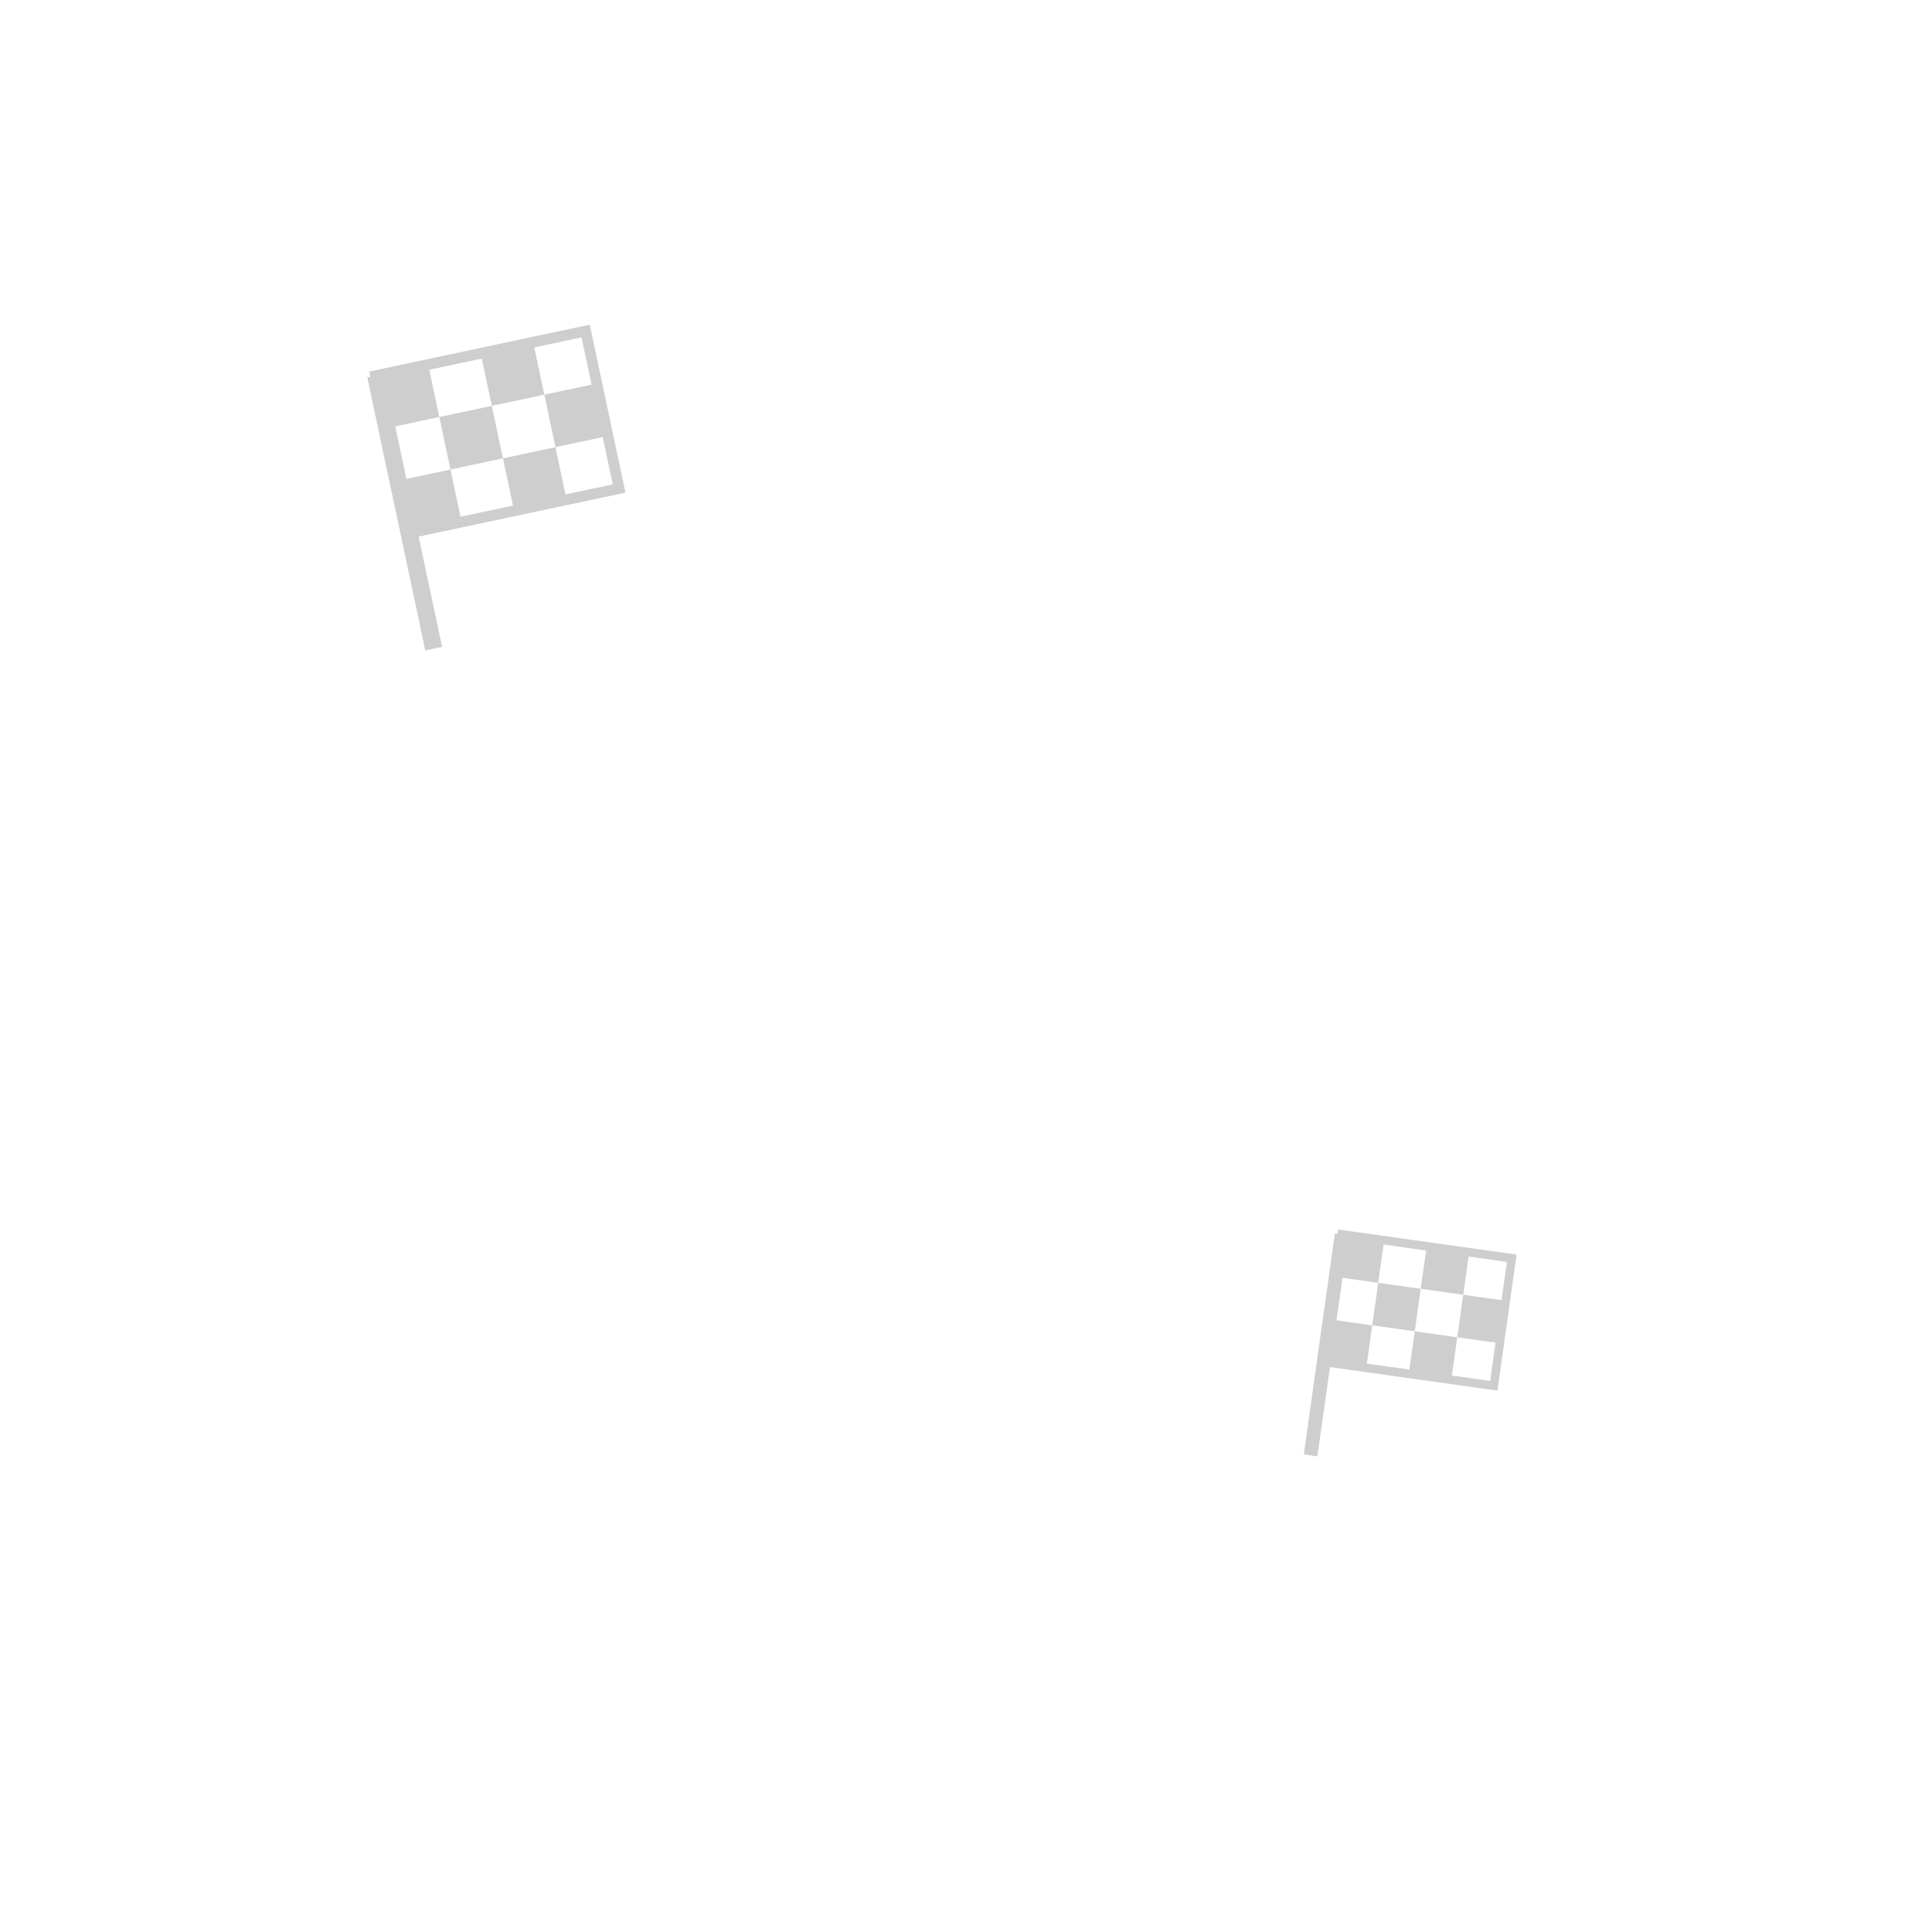
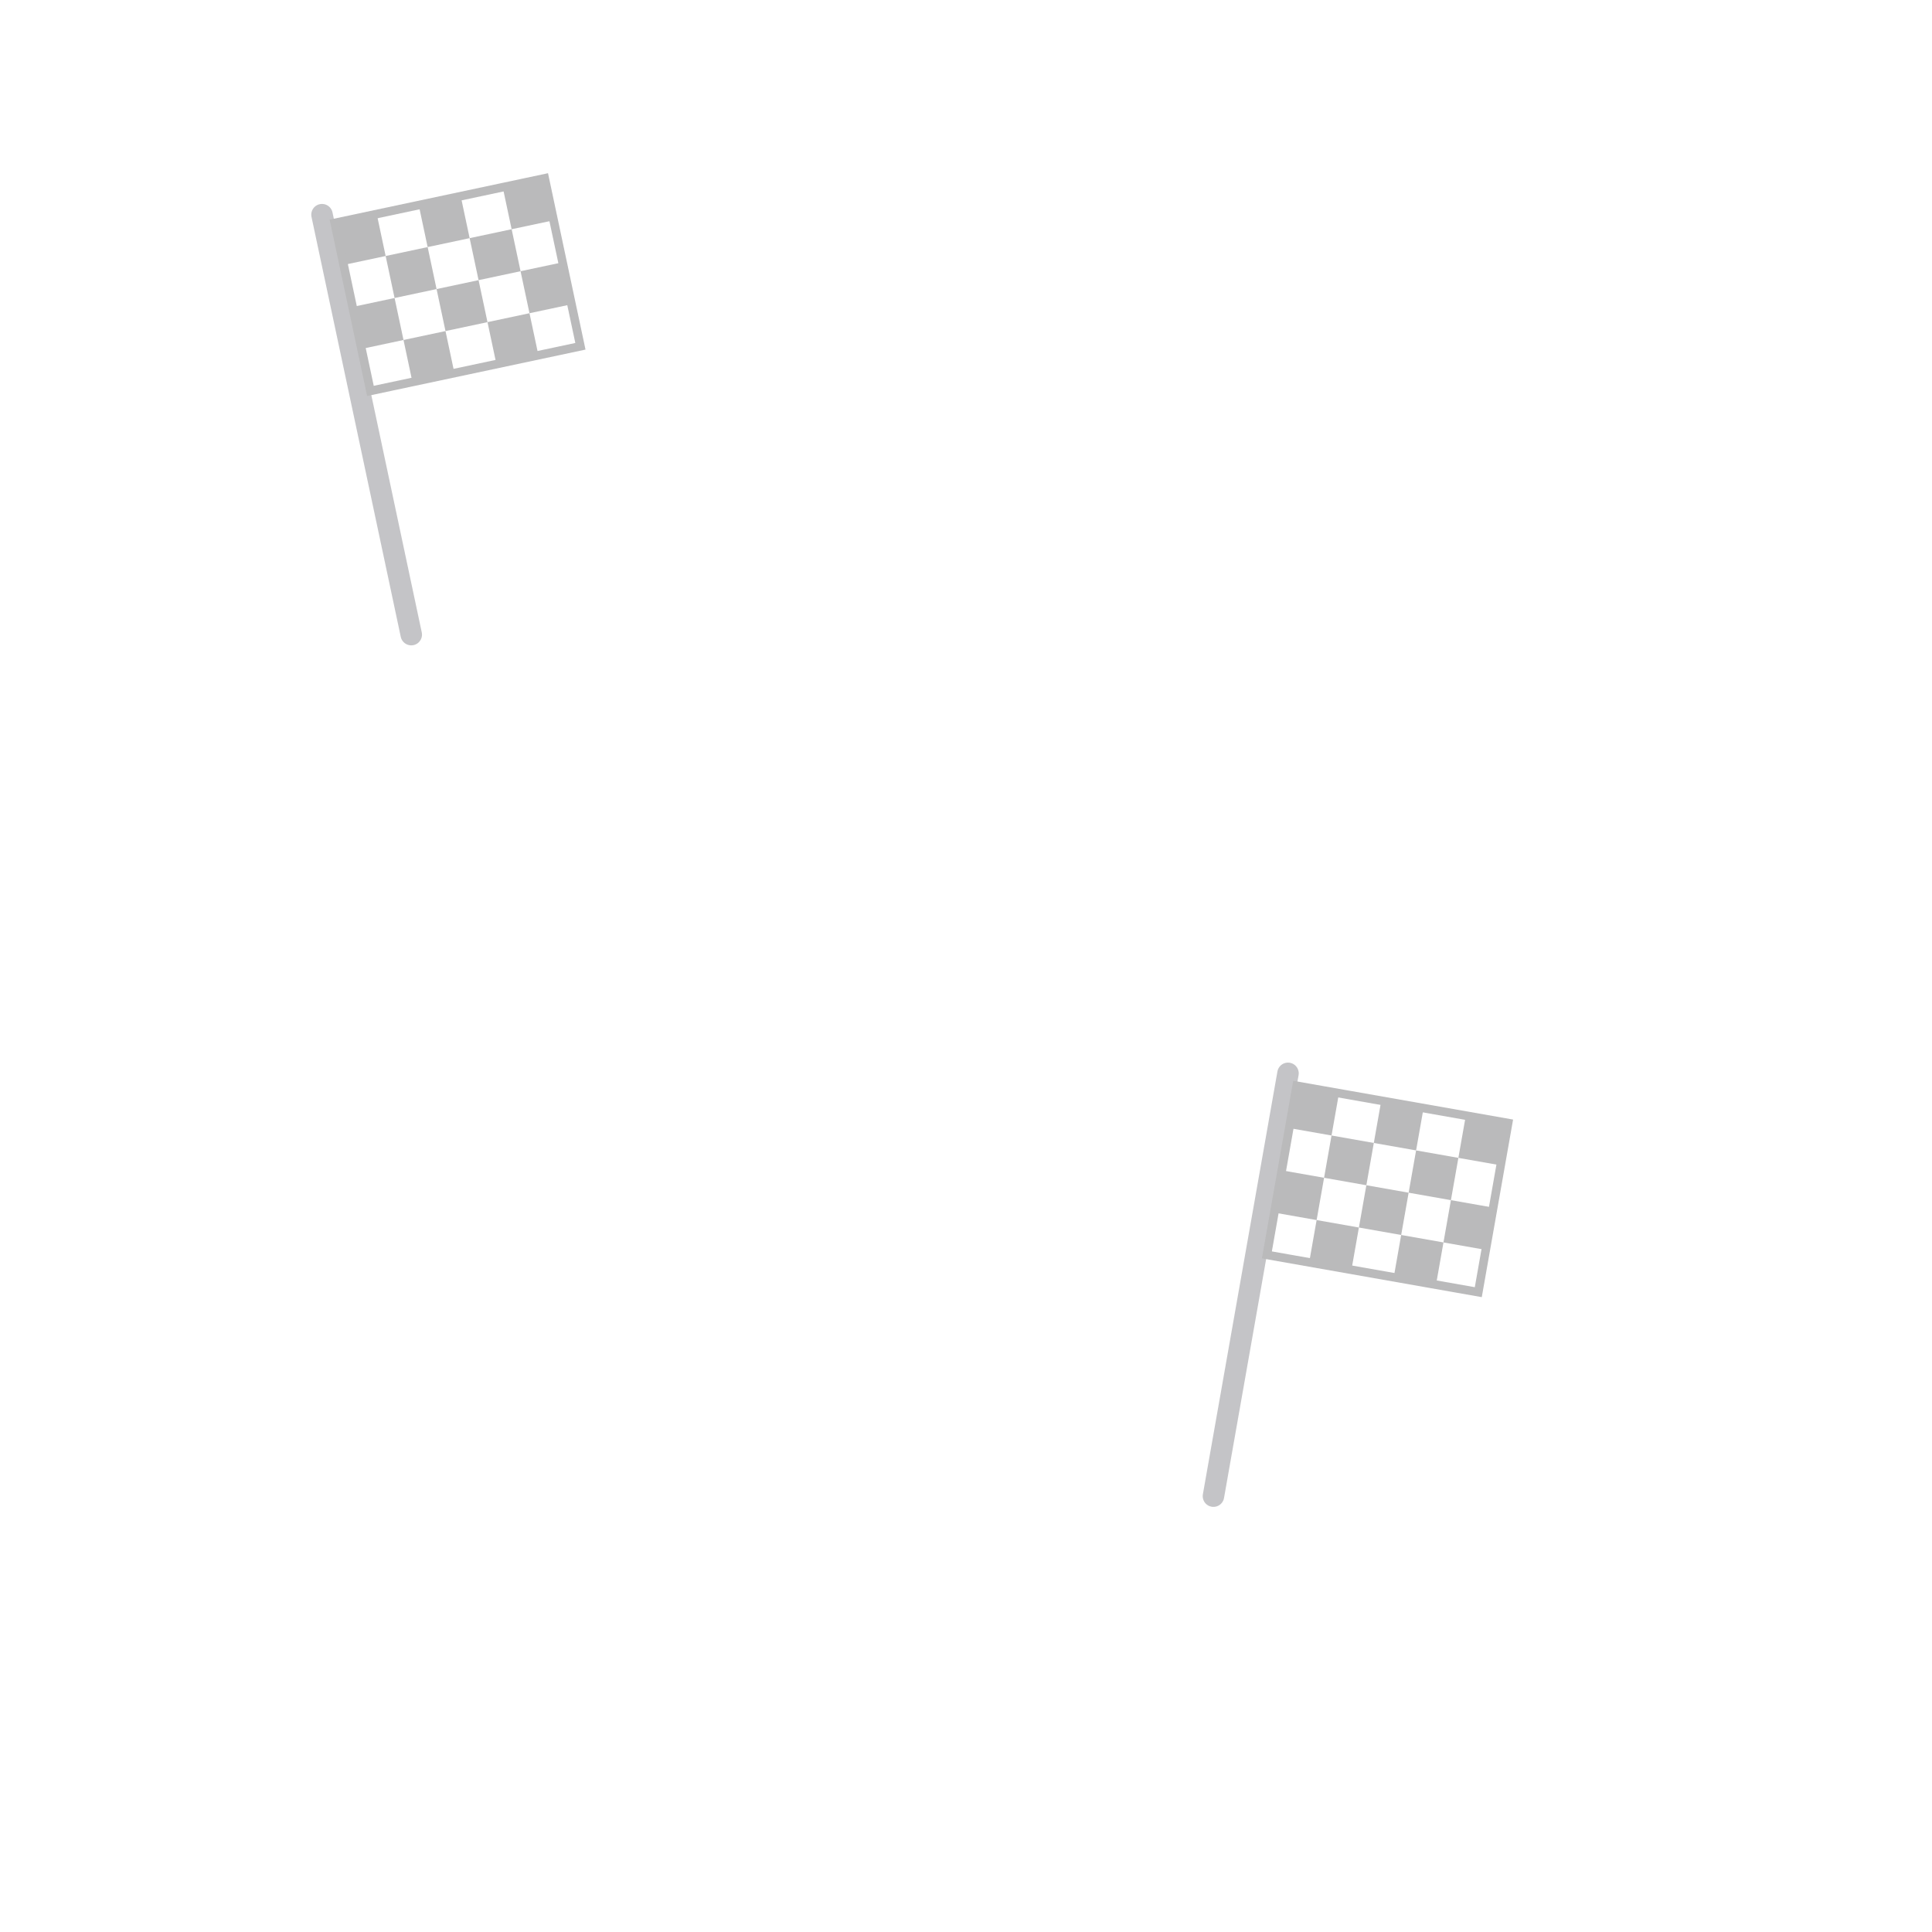
<svg xmlns="http://www.w3.org/2000/svg" width="180" height="180" viewBox="0 0 180 180">
-   <g opacity="0.22">
-     <g transform="translate(35 35) rotate(-12) scale(1)">
-       <rect x="0" y="0" width="5" height="5" fill="#222" />
-       <rect x="0" y="10" width="5" height="5" fill="#222" />
-       <rect x="5" y="5" width="5" height="5" fill="#222" />
-       <rect x="10" y="0" width="5" height="5" fill="#222" />
-       <rect x="10" y="10" width="5" height="5" fill="#222" />
-       <rect x="15" y="5" width="5" height="5" fill="#222" />
-       <rect width="20" height="15" fill="none" stroke="#222" stroke-width="1" />
-       <path d="M0 0 L0 26" stroke="#222" stroke-width="1.6" />
+   <g opacity="0.3">
+     <g transform="translate(30.0 20.0) rotate(-12) scale(1)">
+       <path d="M0 0 L0 40" stroke="#3a3a42" stroke-width="2" stroke-linecap="round" />
+       <g transform="translate(1.0 1.0) rotate(0) scale(1)">
+         <rect x="0" y="0" width="4" height="4" fill="#16161a" />
+         <rect x="0" y="8" width="4" height="4" fill="#16161a" />
+         <rect x="4" y="4" width="4" height="4" fill="#16161a" />
+         <rect x="4" y="12" width="4" height="4" fill="#16161a" />
+         <rect x="8" y="0" width="4" height="4" fill="#16161a" />
+         <rect x="8" y="8" width="4" height="4" fill="#16161a" />
+         <rect x="12" y="4" width="4" height="4" fill="#16161a" />
+         <rect x="12" y="12" width="4" height="4" fill="#16161a" />
+         <rect x="16" y="0" width="4" height="4" fill="#16161a" />
+         <rect x="16" y="8" width="4" height="4" fill="#16161a" />
+         <rect width="20" height="16" fill="none" stroke="#16161a" stroke-width="0.8" />
+       </g>
    </g>
-     <g transform="translate(125 115) rotate(8) scale(0.8)">
-       <rect x="0" y="0" width="5" height="5" fill="#222" />
-       <rect x="0" y="10" width="5" height="5" fill="#222" />
-       <rect x="5" y="5" width="5" height="5" fill="#222" />
-       <rect x="10" y="0" width="5" height="5" fill="#222" />
-       <rect x="10" y="10" width="5" height="5" fill="#222" />
-       <rect x="15" y="5" width="5" height="5" fill="#222" />
-       <rect width="20" height="15" fill="none" stroke="#222" stroke-width="1" />
-       <path d="M0 0 L0 26" stroke="#222" stroke-width="1.6" />
+     <g transform="translate(120.0 100.0) rotate(10) scale(1)">
+       <path d="M0 0 L0 40" stroke="#3a3a42" stroke-width="2" stroke-linecap="round" />
+       <g transform="translate(1.0 1.0) rotate(0) scale(1)">
+         <rect x="0" y="0" width="4" height="4" fill="#16161a" />
+         <rect x="0" y="8" width="4" height="4" fill="#16161a" />
+         <rect x="4" y="4" width="4" height="4" fill="#16161a" />
+         <rect x="4" y="12" width="4" height="4" fill="#16161a" />
+         <rect x="8" y="0" width="4" height="4" fill="#16161a" />
+         <rect x="8" y="8" width="4" height="4" fill="#16161a" />
+         <rect x="12" y="4" width="4" height="4" fill="#16161a" />
+         <rect x="12" y="12" width="4" height="4" fill="#16161a" />
+         <rect x="16" y="0" width="4" height="4" fill="#16161a" />
+         <rect x="16" y="8" width="4" height="4" fill="#16161a" />
+         <rect width="20" height="16" fill="none" stroke="#16161a" stroke-width="0.8" />
+       </g>
    </g>
  </g>
</svg>
